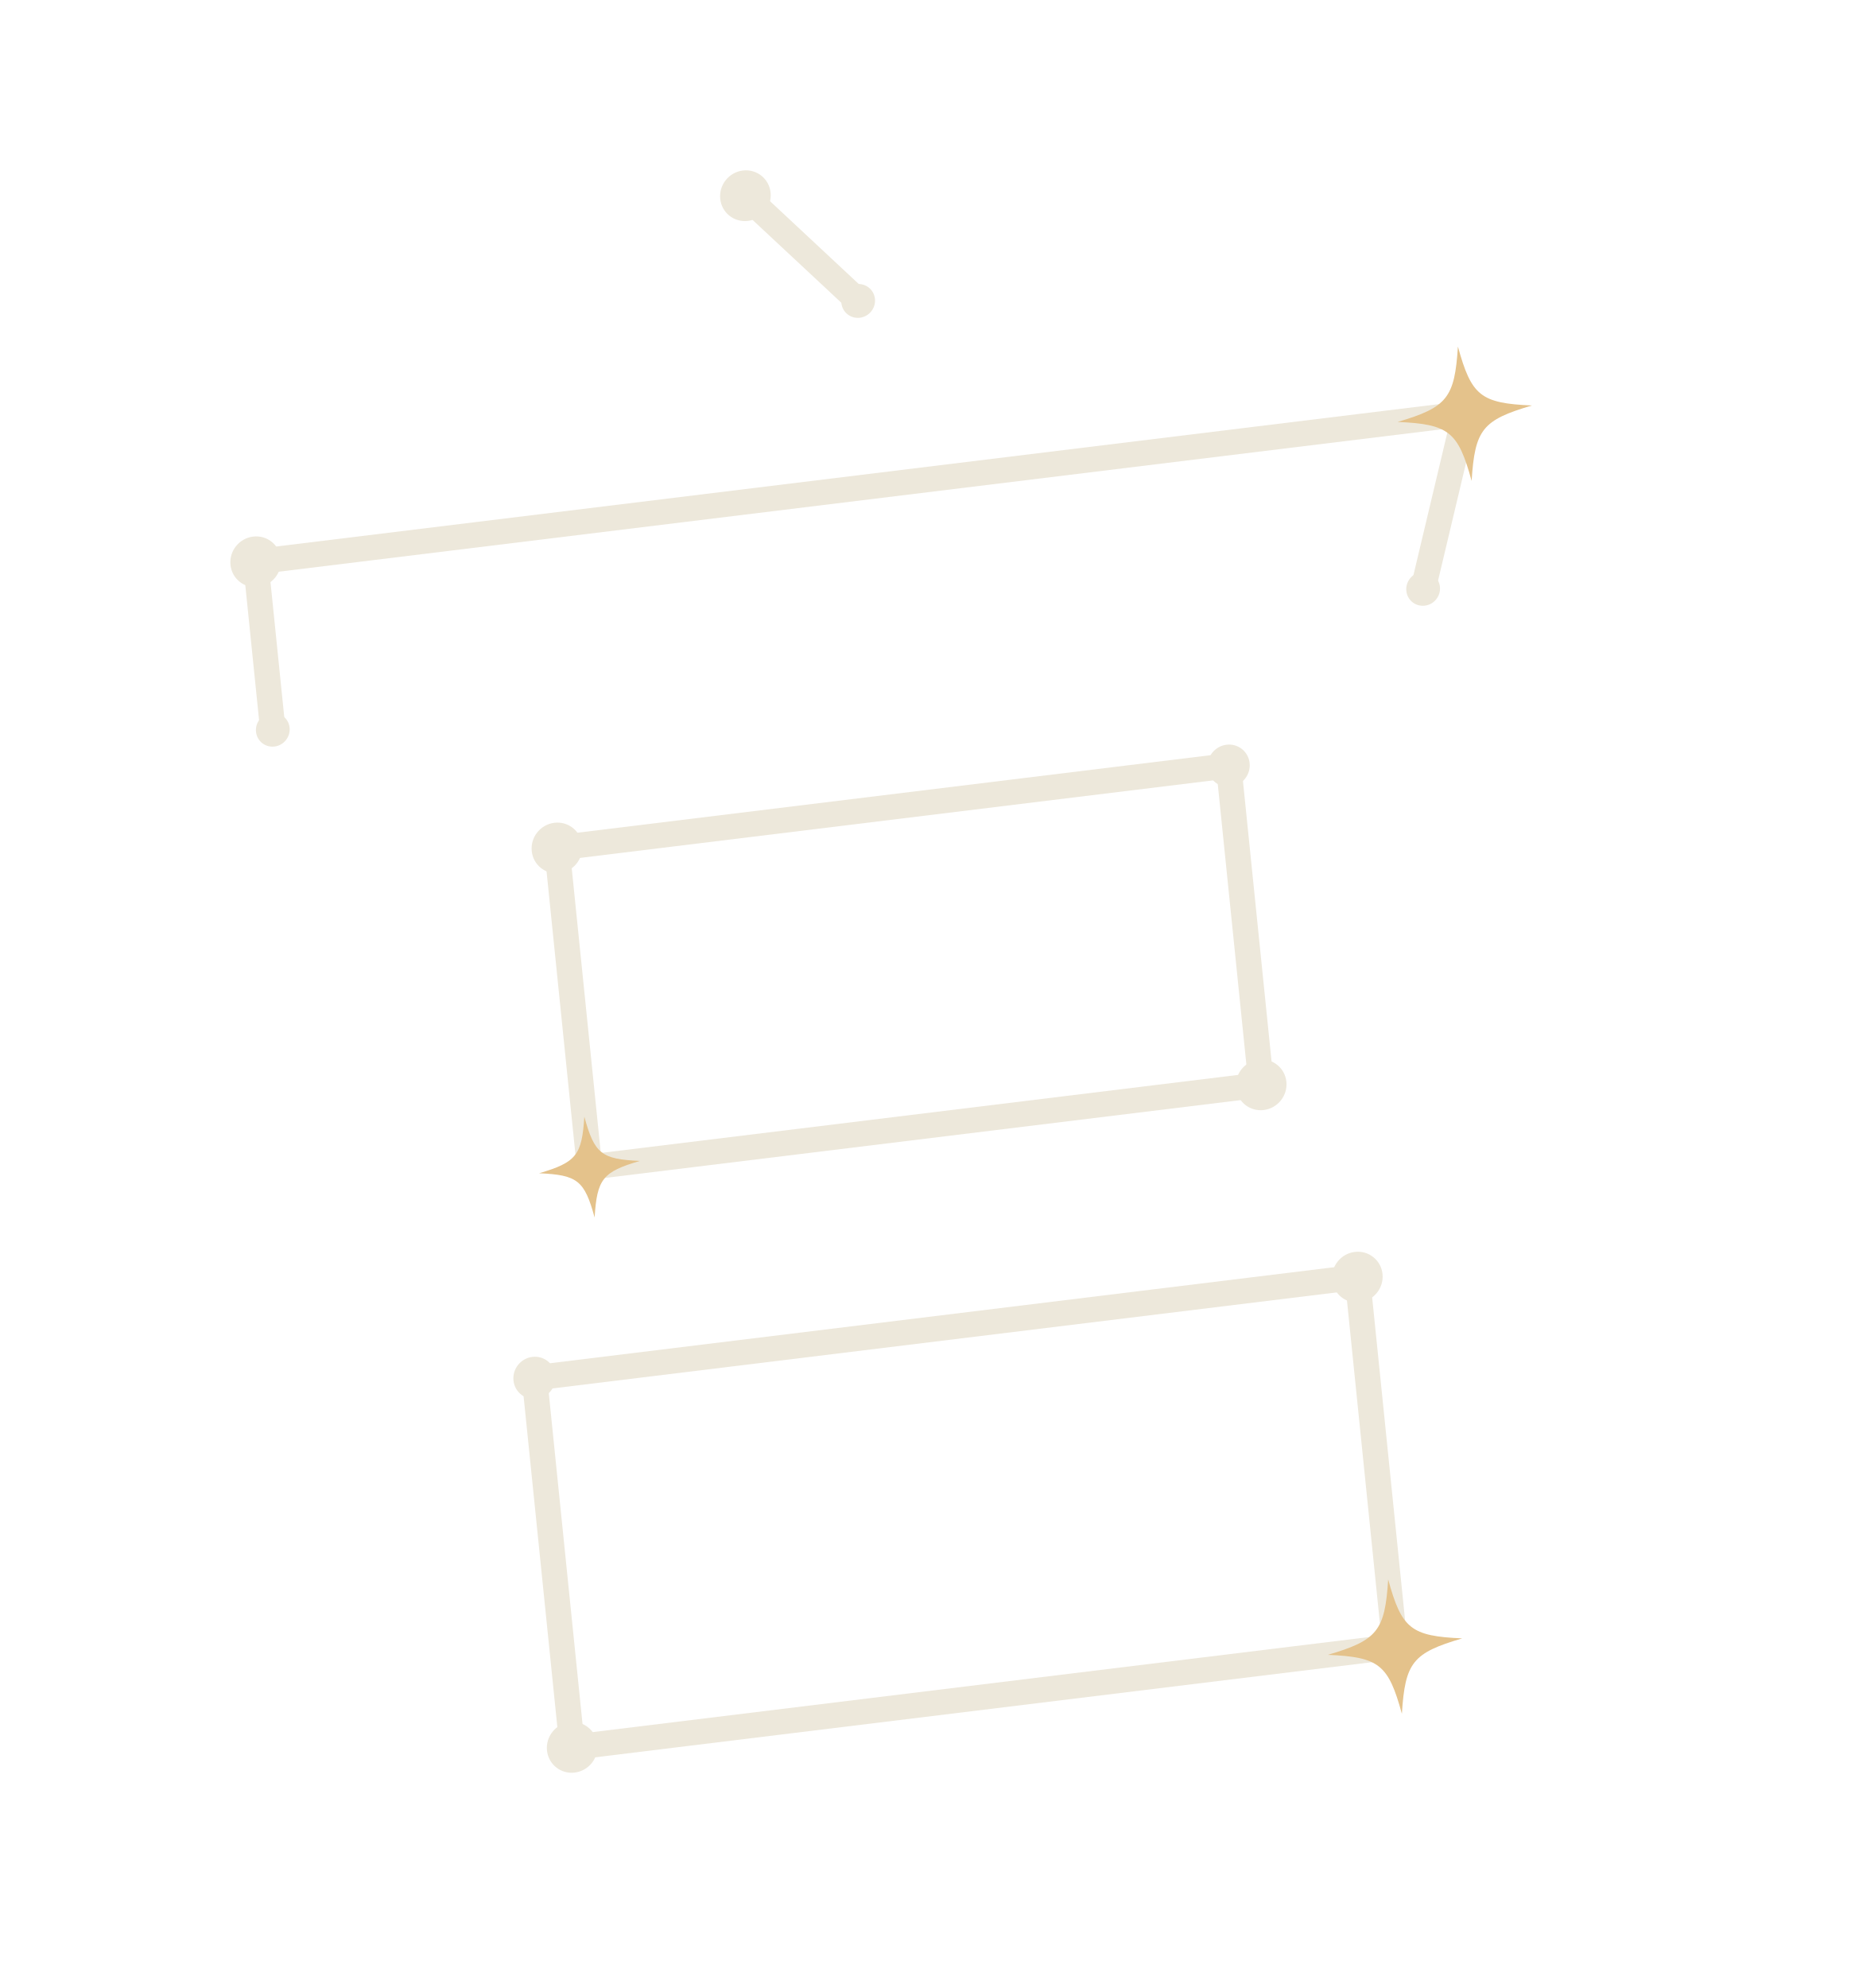
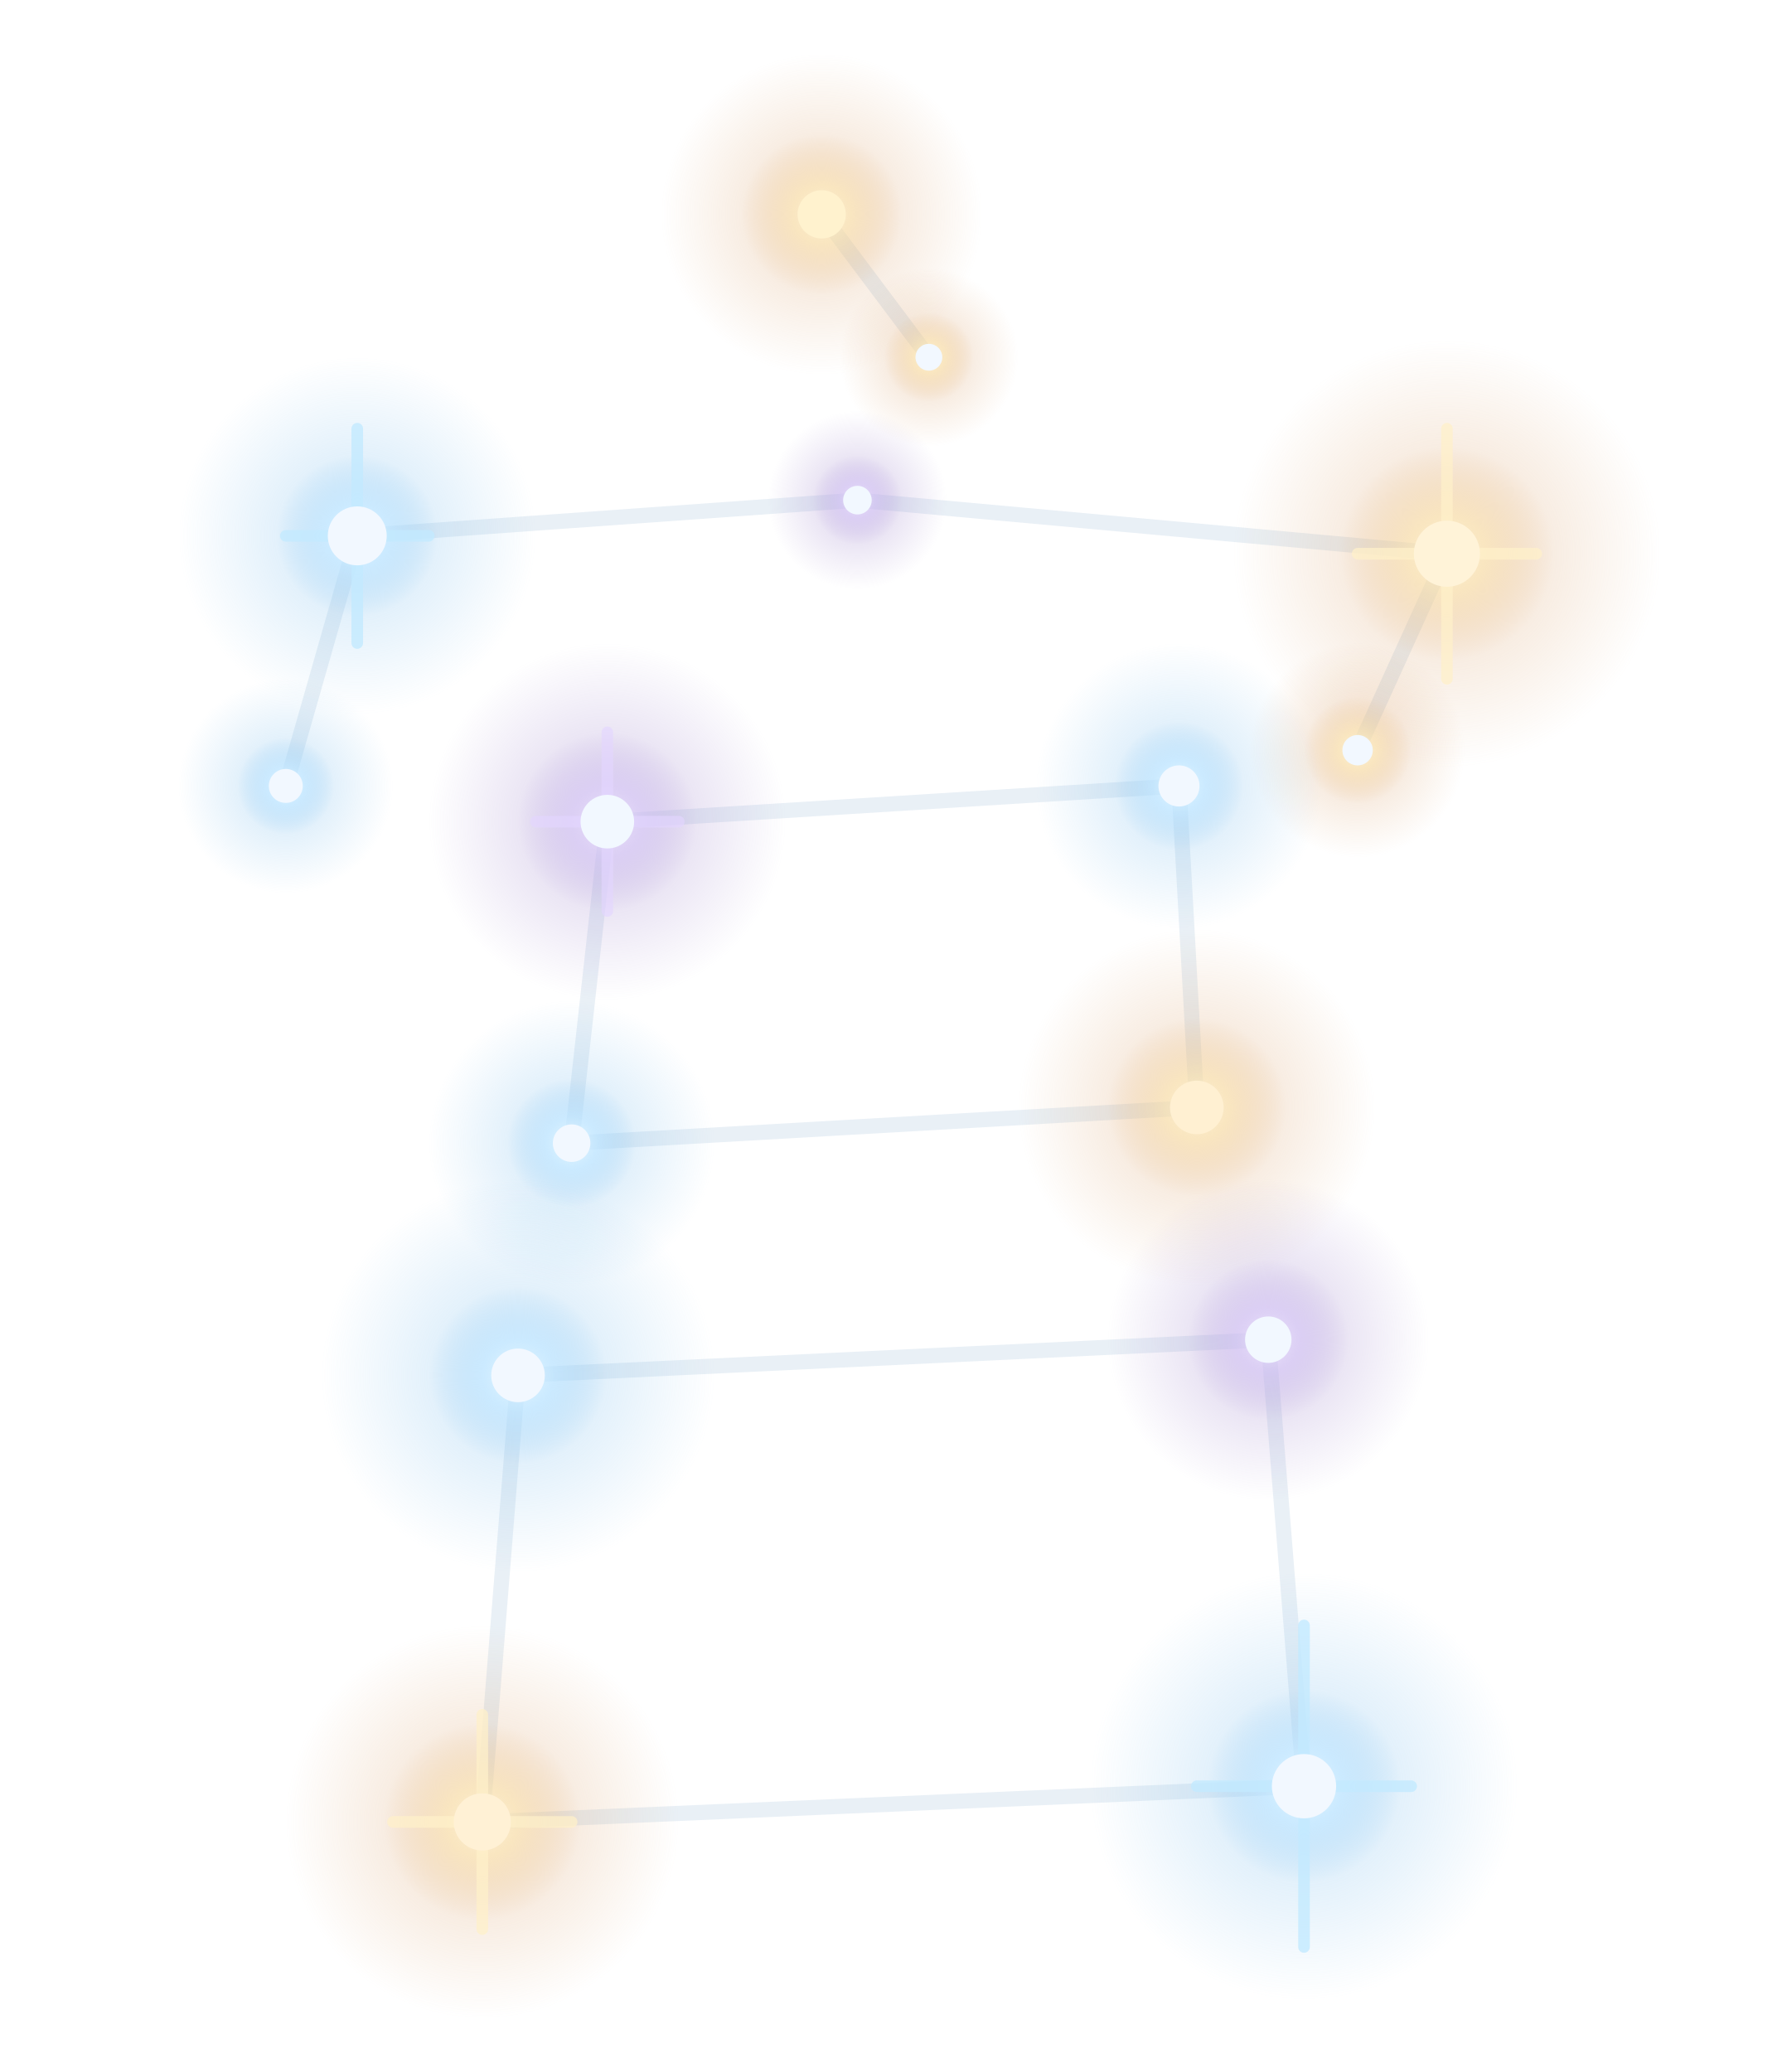
- <svg xmlns="http://www.w3.org/2000/svg" viewBox="0 0 216 232" role="img" aria-labelledby="title desc">
-   <g transform="matrix(.98 -.12 .10 .98 -3 16)">
-     <g fill="none" stroke="#ede8db" stroke-width="3" stroke-linecap="round" stroke-linejoin="miter">
-       <path d="M90 18 102 32" />
-       <path d="M28 74V54H172L165 74" />
-       <path d="M60 92H140V130H60Z" />
-       <path d="M51 154H149V198H51Z" />
-     </g>
-     <g fill="#ede8db">
-       <circle cx="90" cy="18" r="3" />
-       <circle cx="102" cy="32" r="2" />
-       <circle cx="28" cy="54" r="3" />
-       <circle cx="28" cy="74" r="2" />
-       <circle cx="165" cy="74" r="2" />
-       <circle cx="60" cy="92" r="3" />
-       <circle cx="140" cy="92" r="2.5" />
-       <circle cx="140" cy="130" r="3" />
-       <circle cx="51" cy="154" r="2.5" />
-       <circle cx="149" cy="154" r="3" />
-       <circle cx="51" cy="198" r="3" />
-     </g>
-     <g fill="#e4c28b">
-       <path transform="translate(172 54) scale(1)" d="M0-8C1-2 2-1 8 0 2 1 1 2 0 8-1 2-2 1-8 0-2-1-1-2 0-8Z" />
-       <path transform="translate(60 130) scale(0.75)" d="M0-8C1-2 2-1 8 0 2 1 1 2 0 8-1 2-2 1-8 0-2-1-1-2 0-8Z" />
-       <path transform="translate(149 198) scale(1)" d="M0-8C1-2 2-1 8 0 2 1 1 2 0 8-1 2-2 1-8 0-2-1-1-2 0-8Z" />
-     </g>
+ <svg xmlns="http://www.w3.org/2000/svg" viewBox="0 0 100 116" role="img" aria-labelledby="title desc">
+   <defs>
+     <radialGradient id="blue">
+       <stop stop-color="#eafaff" stop-opacity=".95" />
+       <stop offset=".18" stop-color="#b5e1ff" stop-opacity=".7" />
+       <stop offset=".45" stop-color="#73b9ec" stop-opacity=".2" />
+       <stop offset="1" stop-color="#73b9ec" stop-opacity="0" />
+     </radialGradient>
+     <radialGradient id="gold">
+       <stop stop-color="#fff8e5" />
+       <stop offset=".18" stop-color="#f6d89e" stop-opacity=".65" />
+       <stop offset=".5" stop-color="#d89b61" stop-opacity=".18" />
+       <stop offset="1" stop-color="#d89b61" stop-opacity="0" />
+     </radialGradient>
+     <radialGradient id="violet">
+       <stop stop-color="#f4eeff" />
+       <stop offset=".2" stop-color="#c8b5ee" stop-opacity=".65" />
+       <stop offset=".5" stop-color="#9b81ca" stop-opacity=".2" />
+       <stop offset="1" stop-color="#9b81ca" stop-opacity="0" />
+     </radialGradient>
+   </defs>
+   <g fill="none" stroke="#e0e9f2" stroke-opacity=".68" stroke-width=".85" stroke-linecap="round" stroke-linejoin="round">
+     <path d="m46 12 6 8" />
+     <path d="m20 30-4 14M20 30l28-2 33 3-5 11" />
+     <path d="m34 46 32-2 1 18-35 2 2-18" />
+     <path d="m29 77 42-2 2 25-46 2 2-25" />
+   </g>
+   <g>
+     <circle cx="46" cy="12" r="9" fill="url(#gold)" />
+     <circle cx="52" cy="20" r="5" fill="url(#gold)" />
+     <circle cx="20" cy="30" r="10" fill="url(#blue)" />
+     <circle cx="16" cy="44" r="6" fill="url(#blue)" />
+     <circle cx="48" cy="28" r="5" fill="url(#violet)" />
+     <circle cx="81" cy="31" r="12" fill="url(#gold)" />
+     <circle cx="76" cy="42" r="6" fill="url(#gold)" />
+     <circle cx="34" cy="46" r="10" fill="url(#violet)" />
+     <circle cx="66" cy="44" r="8" fill="url(#blue)" />
+     <circle cx="67" cy="62" r="10" fill="url(#gold)" />
+     <circle cx="32" cy="64" r="8" fill="url(#blue)" />
+     <circle cx="29" cy="77" r="11" fill="url(#blue)" />
+     <circle cx="71" cy="75" r="9" fill="url(#violet)" />
+     <circle cx="73" cy="100" r="12" fill="url(#blue)" />
+     <circle cx="27" cy="102" r="11" fill="url(#gold)" />
+   </g>
+   <g fill="none" stroke-width=".65" stroke-linecap="round">
+     <path stroke="#fff0c9" stroke-opacity=".75" d="M81 24v14m-5-7h10M27 96v12m-5-6h10" />
+     <path stroke="#c3e9ff" stroke-opacity=".8" d="M20 24v12m-4-6h8M73 91v18m-6-9h12" />
+     <path stroke="#e4d6ff" stroke-opacity=".65" d="M34 41v10m-4-5h8" />
+   </g>
+   <g fill="#f2f8ff">
+     <circle cx="46" cy="12" r="1.35" fill="#fff2ce" />
+     <circle cx="52" cy="20" r=".75" />
+     <circle cx="20" cy="30" r="1.65" />
+     <circle cx="16" cy="44" r=".95" />
+     <circle cx="48" cy="28" r=".8" />
+     <circle cx="81" cy="31" r="1.85" fill="#fff3d8" />
+     <circle cx="76" cy="42" r=".85" />
+     <circle cx="34" cy="46" r="1.5" />
+     <circle cx="66" cy="44" r="1.15" />
+     <circle cx="67" cy="62" r="1.5" fill="#fff0d2" />
+     <circle cx="32" cy="64" r="1.05" />
+     <circle cx="29" cy="77" r="1.5" />
+     <circle cx="71" cy="75" r="1.3" />
+     <circle cx="73" cy="100" r="1.8" />
+     <circle cx="27" cy="102" r="1.6" fill="#fff1d5" />
  </g>
</svg>
